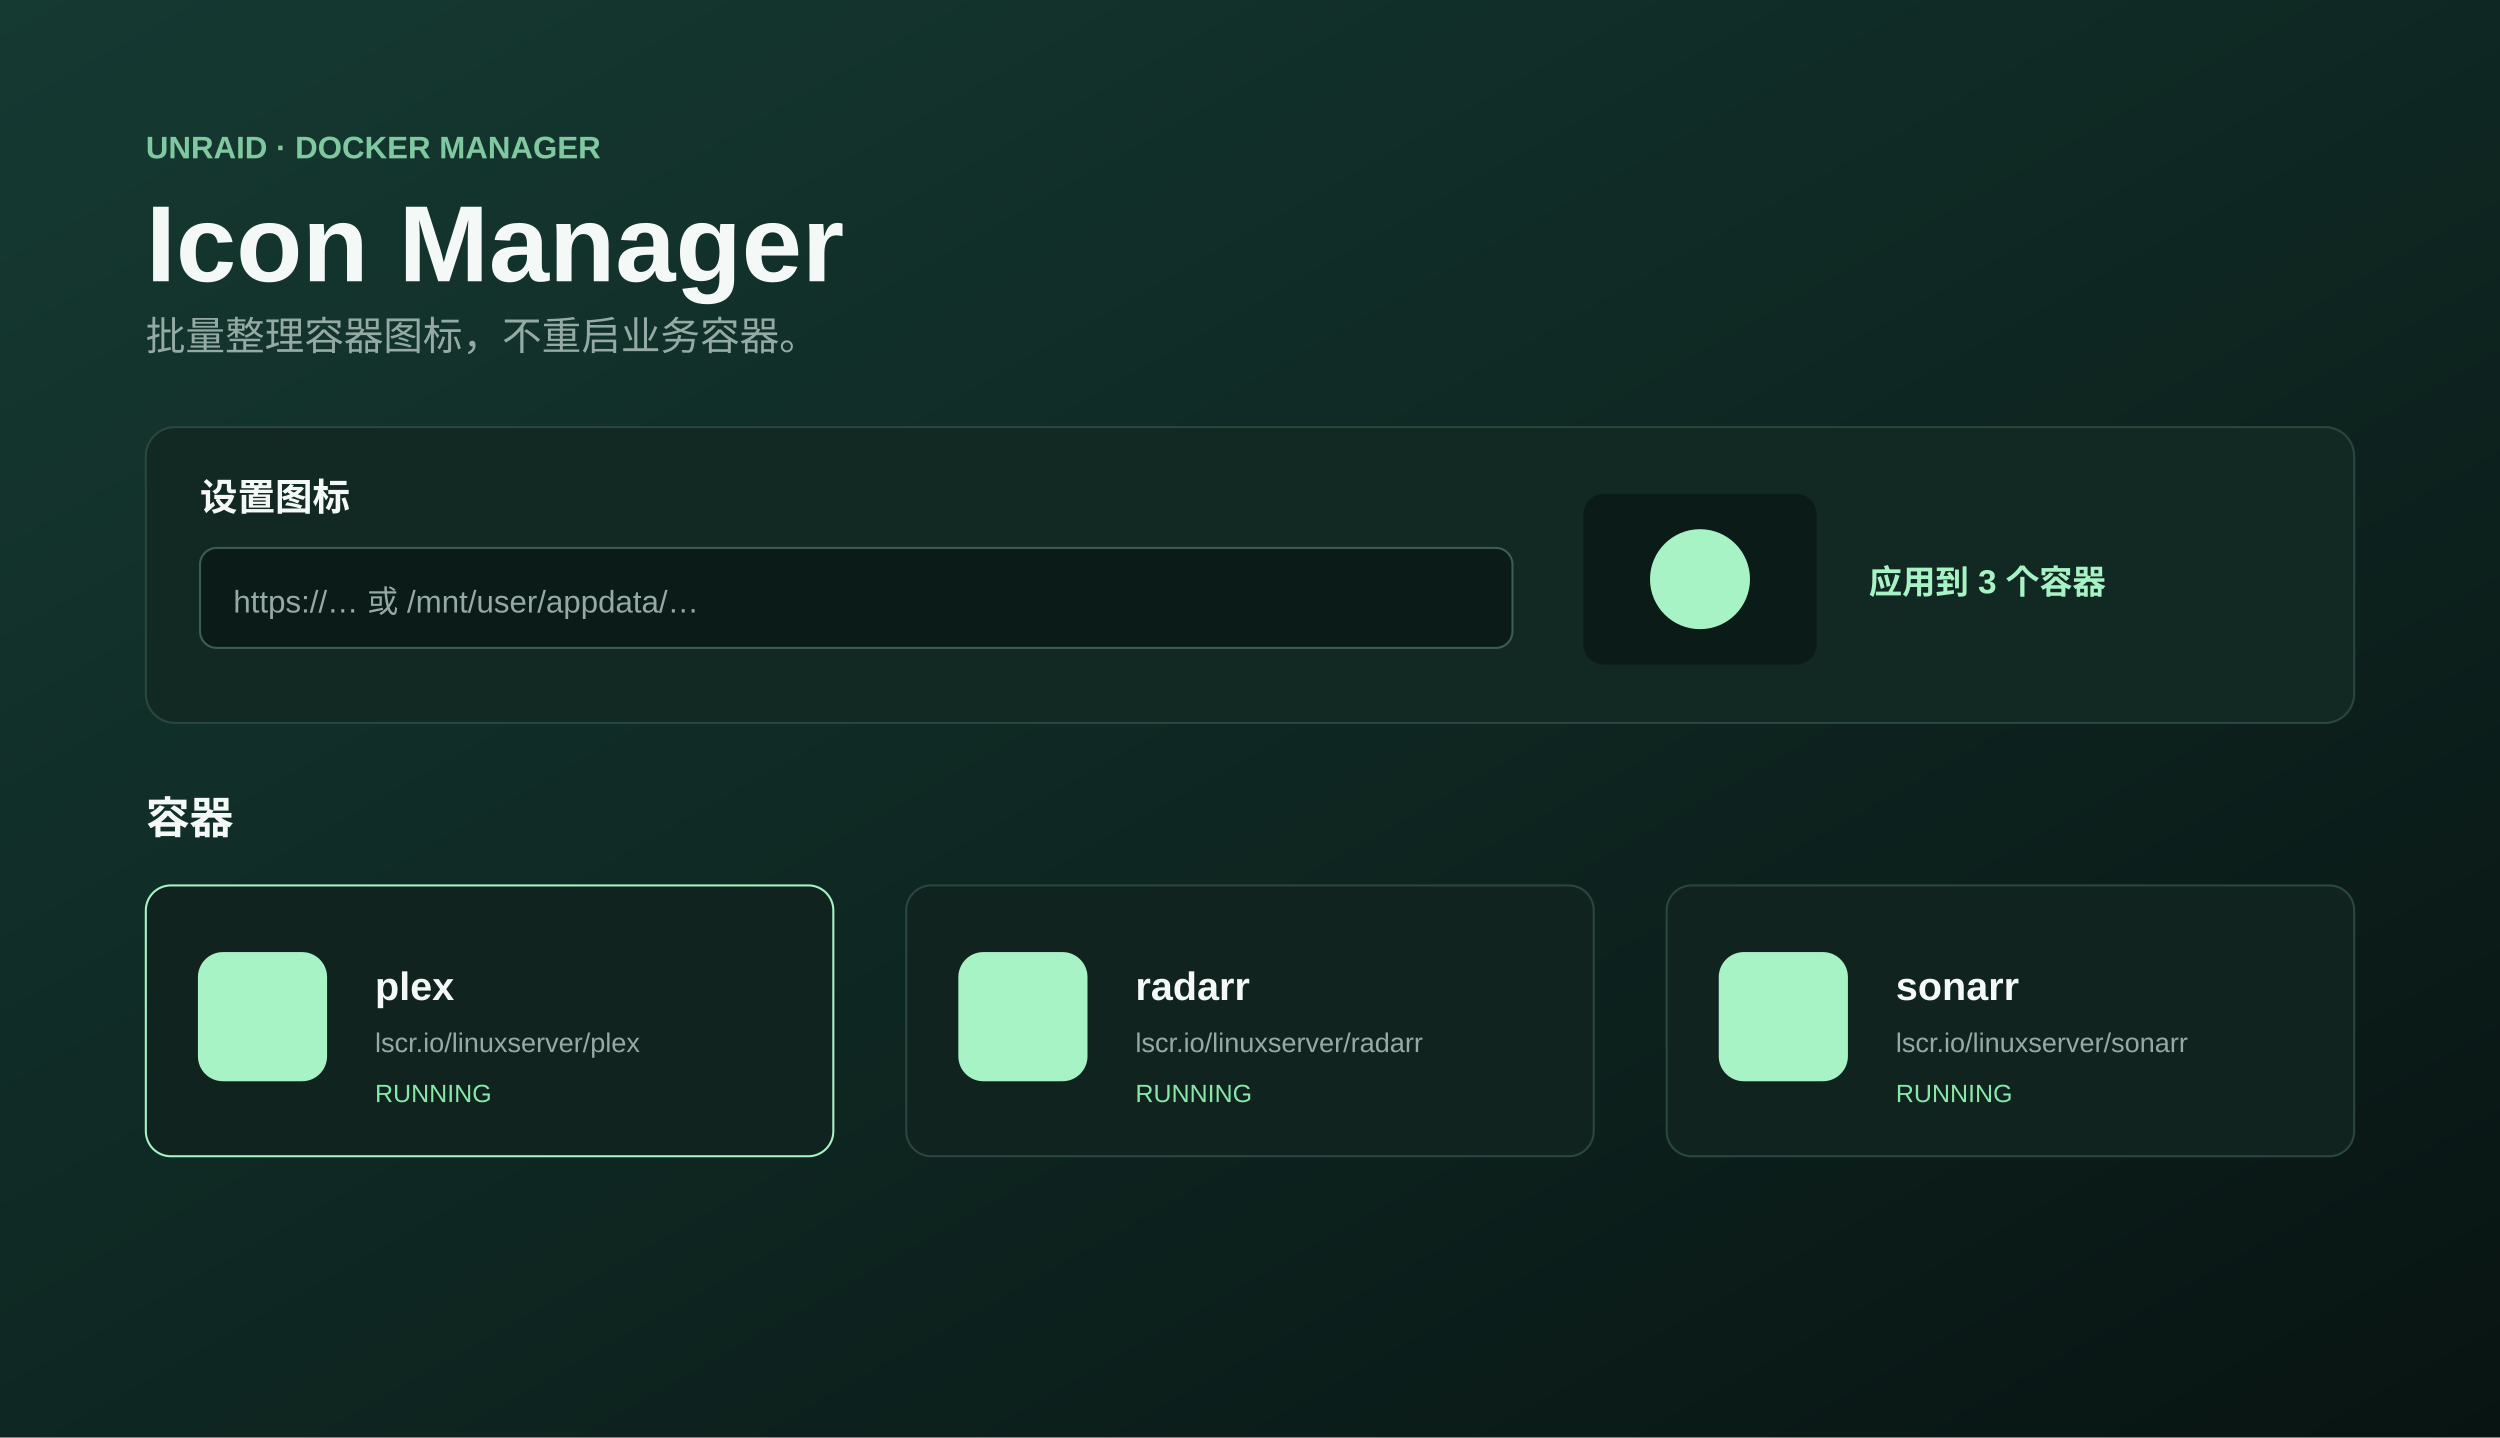
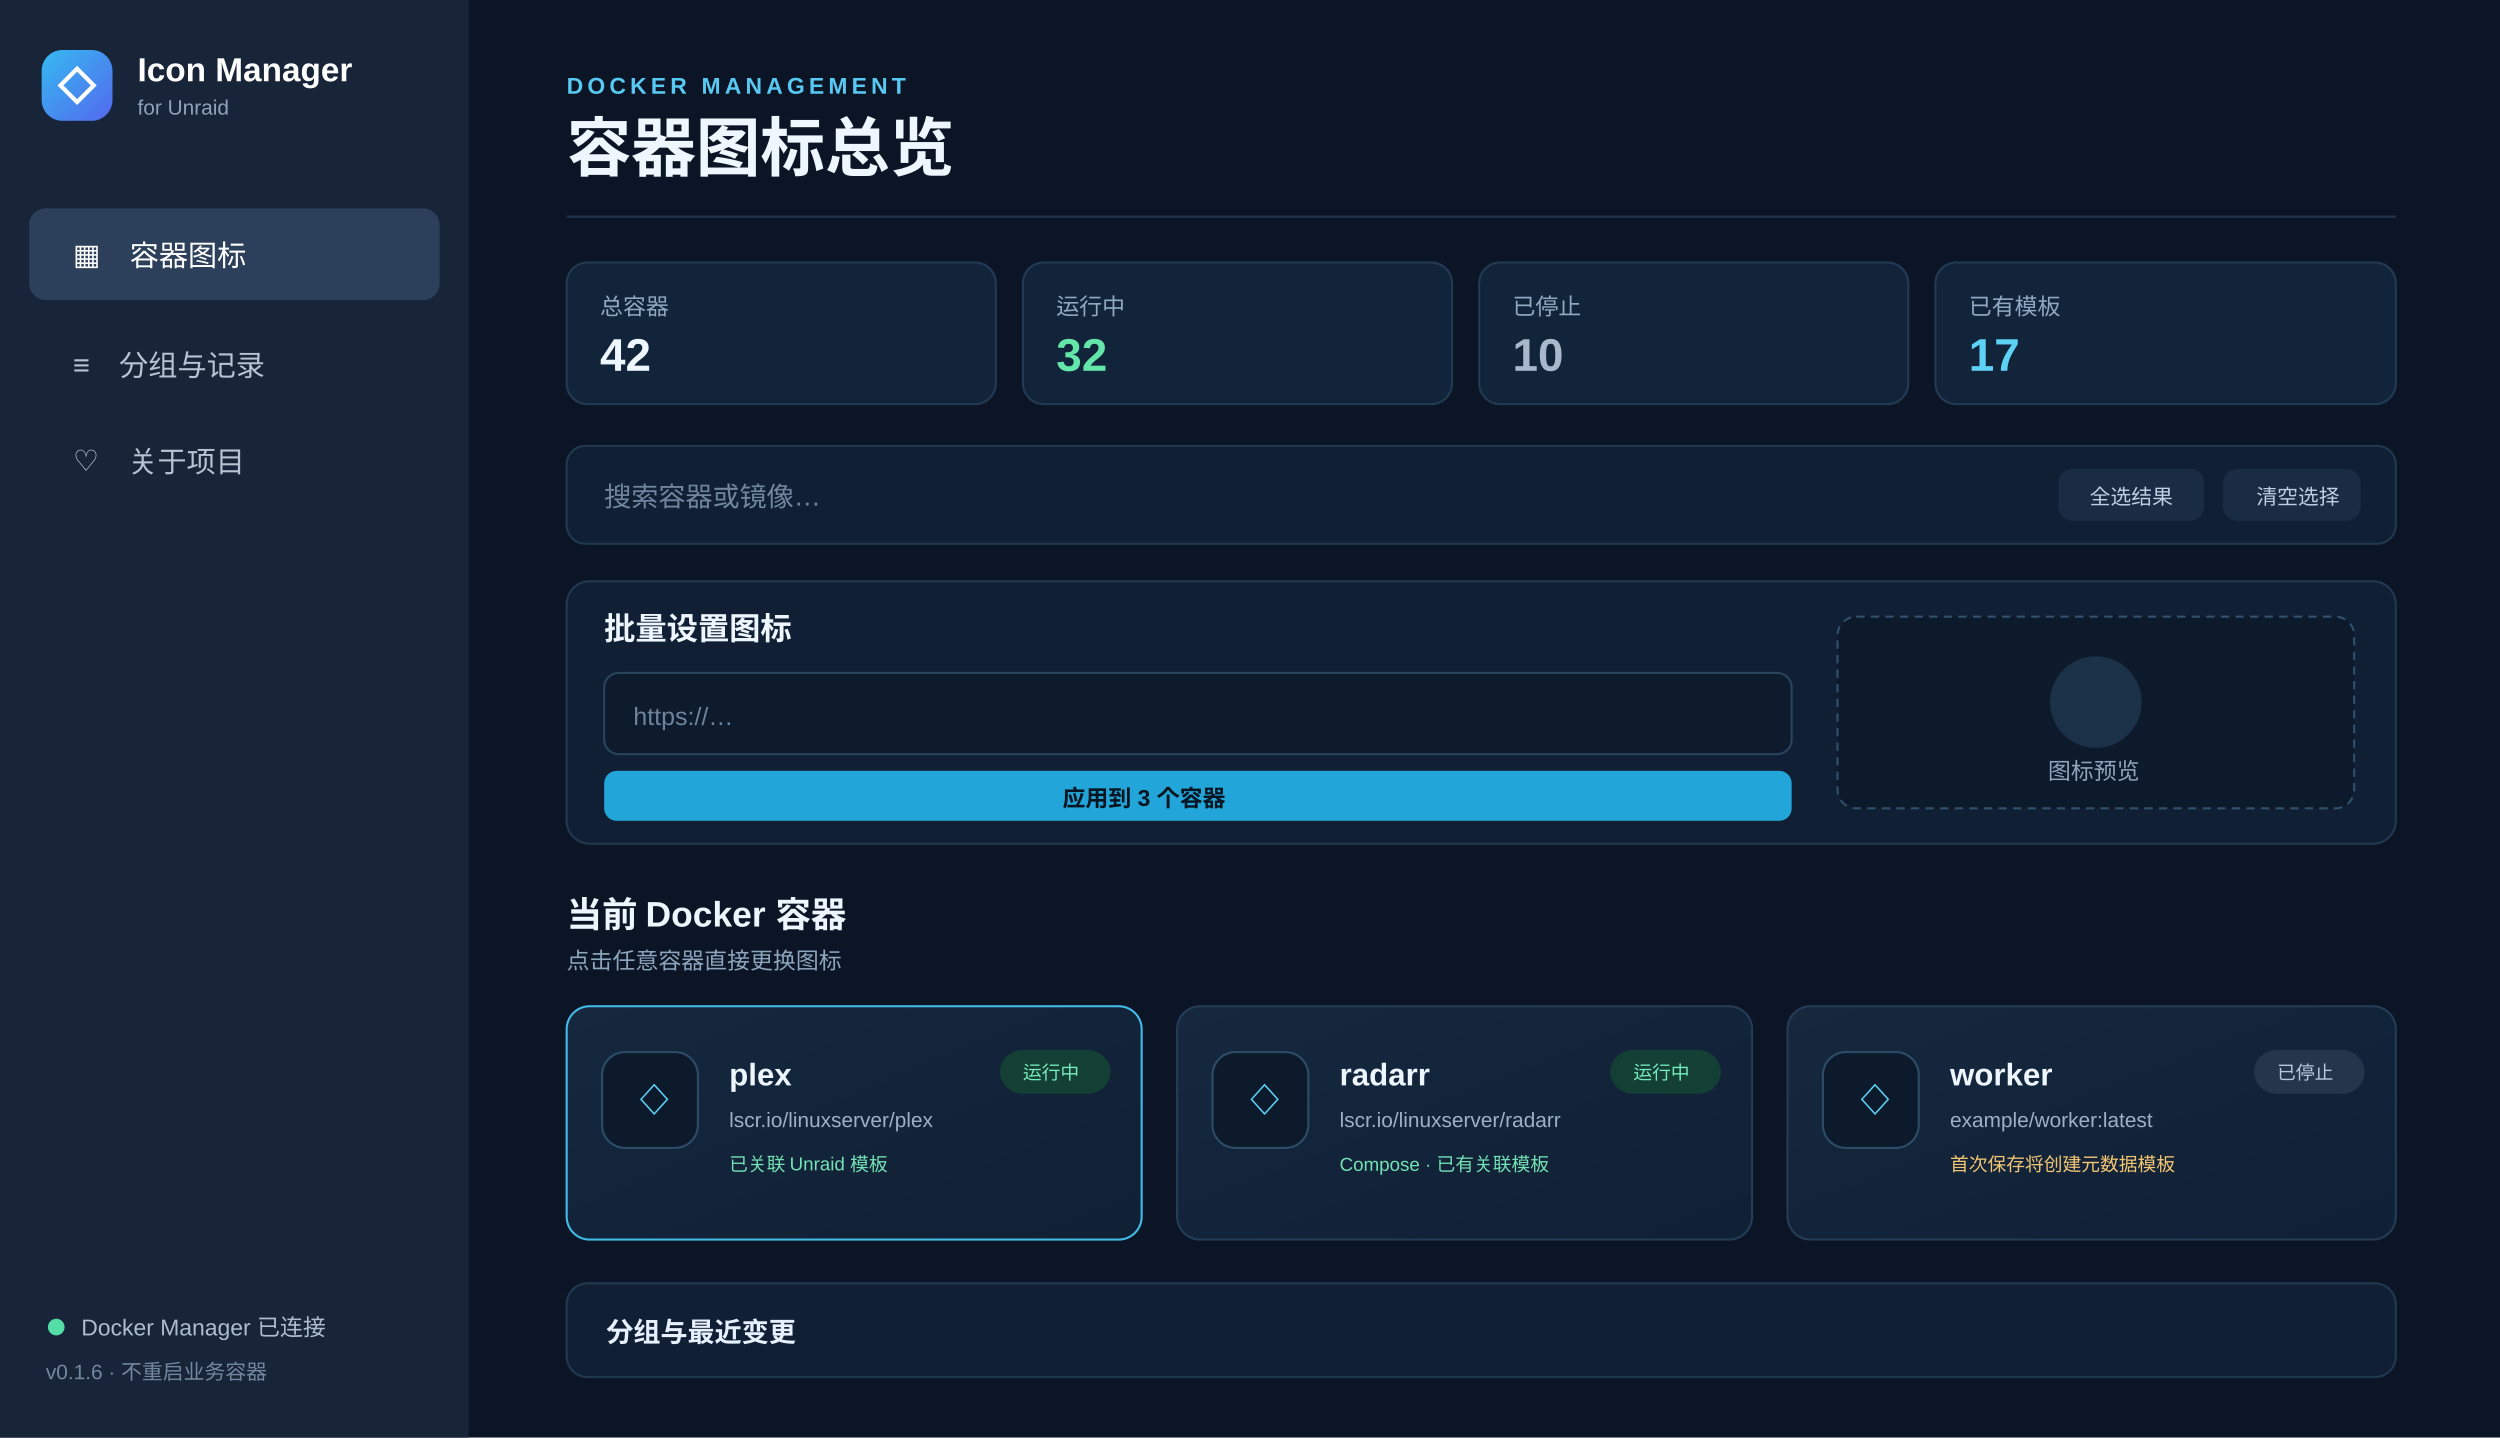
<svg xmlns="http://www.w3.org/2000/svg" width="1200" height="690" viewBox="0 0 1200 690" role="img" aria-labelledby="title desc">
  <defs>
-     <linearGradient id="g" x1="0" y1="0" x2="1" y2="1">
-       <stop stop-color="#153a32" />
-       <stop offset="1" stop-color="#081412" />
+     <linearGradient id="card" x1="0" y1="0" x2="1" y2="1">
+       <stop stop-color="#15283e" />
+       <stop offset="1" stop-color="#102035" />
+     </linearGradient>
+     <linearGradient id="logo" x1="0" y1="0" x2="1" y2="1">
+       <stop stop-color="#36baf0" />
+       <stop offset="1" stop-color="#5368ef" />
    </linearGradient>
  </defs>
-   <rect width="1200" height="690" fill="url(#g)" />
-   <text x="70" y="76" fill="#80c9a0" font-family="Arial" font-size="15" font-weight="bold">UNRAID · DOCKER MANAGER</text>
-   <text x="70" y="135" fill="#f4f8f7" font-family="Arial" font-size="52" font-weight="bold">Icon Manager</text>
-   <text x="70" y="168" fill="#95aaa4" font-family="Arial" font-size="19">批量整理容器图标，不重启业务容器。</text>
-   <rect x="70" y="205" width="1060" height="142" rx="14" fill="#122822" stroke="#29473f" />
-   <text x="96" y="245" fill="#f4f8f7" font-family="Arial" font-size="18" font-weight="bold">设置图标</text>
-   <rect x="96" y="263" width="630" height="48" rx="8" fill="#0b1b17" stroke="#3c5d53" />
-   <text x="112" y="294" fill="#95aaa4" font-family="Arial" font-size="15">https://… 或 /mnt/user/appdata/…</text>
-   <rect x="760" y="237" width="112" height="82" rx="10" fill="#0b1b17" />
-   <circle cx="816" cy="278" r="24" fill="#a7f3c5" />
-   <text x="897" y="285" fill="#a7f3c5" font-family="Arial" font-size="16" font-weight="bold">应用到 3 个容器</text>
-   <text x="70" y="400" fill="#f4f8f7" font-family="Arial" font-size="21" font-weight="bold">容器</text>
+   <rect width="1200" height="690" fill="#0b1525" />
+   <rect width="225" height="690" fill="#182438" />
+   <rect x="20" y="24" width="34" height="34" rx="10" fill="url(#logo)" />
+   <path d="M29 41l8-8 8 8-8 8z" fill="none" stroke="#fff" stroke-width="2" />
+   <text x="66" y="39" fill="#fff" font-family="Arial" font-size="16" font-weight="bold">Icon Manager</text>
+   <text x="66" y="55" fill="#8fa3bb" font-family="Arial" font-size="10">for Unraid</text>
+   <g font-family="Arial" font-size="14">
+     <rect x="14" y="100" width="197" height="44" rx="8" fill="#2d405b" />
+     <text x="35" y="127" fill="#fff">▦　容器图标</text>
+     <text x="35" y="180" fill="#b6c3d2">≡　分组与记录</text>
+     <text x="35" y="226" fill="#b6c3d2">♡　关于项目</text>
+   </g>
+   <circle cx="27" cy="637" r="4" fill="#55dda6" />
+   <text x="39" y="641" fill="#adbdce" font-family="Arial" font-size="11">Docker Manager 已连接</text>
+   <text x="22" y="662" fill="#7388a0" font-family="Arial" font-size="10">v0.1.6 · 不重启业务容器</text>
+   <text x="272" y="45" fill="#58c9f3" font-family="Arial" font-size="11" font-weight="bold" letter-spacing="2">DOCKER MANAGEMENT</text>
+   <text x="272" y="82" fill="#eef6ff" font-family="Arial" font-size="31" font-weight="bold">容器图标总览</text>
+   <line x1="272" y1="104" x2="1150" y2="104" stroke="#20354d" />
  <g font-family="Arial">
-     <g transform="translate(70 425)">
-       <rect width="330" height="130" rx="12" fill="#10231e" stroke="#a7f3c5" />
-       <rect x="25" y="32" width="62" height="62" rx="12" fill="#a7f3c5" />
-       <text x="110" y="55" fill="#f4f8f7" font-size="19" font-weight="bold">plex</text>
-       <text x="110" y="80" fill="#95aaa4" font-size="13">lscr.io/linuxserver/plex</text>
-       <text x="110" y="104" fill="#87e8a9" font-size="12">RUNNING</text>
+     <g transform="translate(272 126)">
+       <rect width="206" height="68" rx="10" fill="#12243a" stroke="#223a54" />
+       <text x="16" y="25" fill="#90a9c2" font-size="11">总容器</text>
+       <text x="16" y="52" fill="#eef6ff" font-size="22" font-weight="bold">42</text>
    </g>
-     <g transform="translate(435 425)">
-       <rect width="330" height="130" rx="12" fill="#10231e" stroke="#29473f" />
-       <rect x="25" y="32" width="62" height="62" rx="12" fill="#a7f3c5" />
-       <text x="110" y="55" fill="#f4f8f7" font-size="19" font-weight="bold">radarr</text>
-       <text x="110" y="80" fill="#95aaa4" font-size="13">lscr.io/linuxserver/radarr</text>
-       <text x="110" y="104" fill="#87e8a9" font-size="12">RUNNING</text>
+     <g transform="translate(491 126)">
+       <rect width="206" height="68" rx="10" fill="#12243a" stroke="#223a54" />
+       <text x="16" y="25" fill="#90a9c2" font-size="11">运行中</text>
+       <text x="16" y="52" fill="#64e6aa" font-size="22" font-weight="bold">32</text>
    </g>
-     <g transform="translate(800 425)">
-       <rect width="330" height="130" rx="12" fill="#10231e" stroke="#29473f" />
-       <rect x="25" y="32" width="62" height="62" rx="12" fill="#a7f3c5" />
-       <text x="110" y="55" fill="#f4f8f7" font-size="19" font-weight="bold">sonarr</text>
-       <text x="110" y="80" fill="#95aaa4" font-size="13">lscr.io/linuxserver/sonarr</text>
-       <text x="110" y="104" fill="#87e8a9" font-size="12">RUNNING</text>
+     <g transform="translate(710 126)">
+       <rect width="206" height="68" rx="10" fill="#12243a" stroke="#223a54" />
+       <text x="16" y="25" fill="#90a9c2" font-size="11">已停止</text>
+       <text x="16" y="52" fill="#a8b8ca" font-size="22" font-weight="bold">10</text>
+     </g>
+     <g transform="translate(929 126)">
+       <rect width="221" height="68" rx="10" fill="#12243a" stroke="#223a54" />
+       <text x="16" y="25" fill="#90a9c2" font-size="11">已有模板</text>
+       <text x="16" y="52" fill="#5ed2f5" font-size="22" font-weight="bold">17</text>
    </g>
  </g>
+   <rect x="272" y="214" width="878" height="47" rx="9" fill="#101f33" stroke="#203950" />
+   <text x="290" y="243" fill="#71869e" font-family="Arial" font-size="13">搜索容器或镜像…</text>
+   <rect x="988" y="225" width="70" height="25" rx="7" fill="#1a2c43" />
+   <text x="1003" y="242" fill="#bcd0e4" font-family="Arial" font-size="10">全选结果</text>
+   <rect x="1067" y="225" width="66" height="25" rx="7" fill="#1a2c43" />
+   <text x="1083" y="242" fill="#bcd0e4" font-family="Arial" font-size="10">清空选择</text>
+   <rect x="272" y="279" width="878" height="126" rx="11" fill="#101f33" stroke="#203950" />
+   <text x="290" y="307" fill="#edf5ff" font-family="Arial" font-size="15" font-weight="bold">批量设置图标</text>
+   <rect x="290" y="323" width="570" height="39" rx="7" fill="#0d1b2d" stroke="#29445e" />
+   <text x="304" y="348" fill="#6e849d" font-family="Arial" font-size="12">https://…</text>
+   <rect x="290" y="370" width="570" height="24" rx="6" fill="#22a6d9" />
+   <text x="510" y="387" fill="#061521" font-family="Arial" font-size="11" font-weight="bold">应用到 3 个容器</text>
+   <rect x="882" y="296" width="248" height="92" rx="9" fill="#0c1a2b" stroke="#31506b" stroke-dasharray="4 3" />
+   <circle cx="1006" cy="337" r="22" fill="#1b3148" />
+   <text x="983" y="374" fill="#90a5bb" font-family="Arial" font-size="11">图标预览</text>
+   <text x="272" y="445" fill="#edf5ff" font-family="Arial" font-size="17" font-weight="bold">当前 Docker 容器</text>
+   <text x="272" y="465" fill="#8da5bd" font-family="Arial" font-size="11">点击任意容器直接更换图标</text>
+   <g font-family="Arial">
+     <g transform="translate(272 483)">
+       <rect width="276" height="112" rx="11" fill="url(#card)" stroke="#42bce7" />
+       <rect x="17" y="22" width="46" height="46" rx="11" fill="#0c1a2b" stroke="#2d4d67" />
+       <text x="31" y="52" fill="#5ad1f4" font-size="22">◇</text>
+       <text x="78" y="38" fill="#edf5ff" font-size="15" font-weight="bold">plex</text>
+       <rect x="208" y="21" width="53" height="21" rx="11" fill="#133f35" />
+       <text x="219" y="35" fill="#77ebbc" font-size="9">运行中</text>
+       <text x="78" y="58" fill="#9cb1c5" font-size="10">lscr.io/linuxserver/plex</text>
+       <text x="78" y="79" fill="#73e2b4" font-size="9">已关联 Unraid 模板</text>
+     </g>
+     <g transform="translate(565 483)">
+       <rect width="276" height="112" rx="11" fill="url(#card)" stroke="#243c55" />
+       <rect x="17" y="22" width="46" height="46" rx="11" fill="#0c1a2b" stroke="#2d4d67" />
+       <text x="31" y="52" fill="#5ad1f4" font-size="22">◇</text>
+       <text x="78" y="38" fill="#edf5ff" font-size="15" font-weight="bold">radarr</text>
+       <rect x="208" y="21" width="53" height="21" rx="11" fill="#133f35" />
+       <text x="219" y="35" fill="#77ebbc" font-size="9">运行中</text>
+       <text x="78" y="58" fill="#9cb1c5" font-size="10">lscr.io/linuxserver/radarr</text>
+       <text x="78" y="79" fill="#73e2b4" font-size="9">Compose · 已有关联模板</text>
+     </g>
+     <g transform="translate(858 483)">
+       <rect width="292" height="112" rx="11" fill="url(#card)" stroke="#243c55" />
+       <rect x="17" y="22" width="46" height="46" rx="11" fill="#0c1a2b" stroke="#2d4d67" />
+       <text x="31" y="52" fill="#5ad1f4" font-size="22">◇</text>
+       <text x="78" y="38" fill="#edf5ff" font-size="15" font-weight="bold">worker</text>
+       <rect x="224" y="21" width="53" height="21" rx="11" fill="#25364a" />
+       <text x="235" y="35" fill="#b7c9db" font-size="9">已停止</text>
+       <text x="78" y="58" fill="#9cb1c5" font-size="10">example/worker:latest</text>
+       <text x="78" y="79" fill="#f3c572" font-size="9">首次保存将创建元数据模板</text>
+     </g>
+   </g>
+   <rect x="272" y="616" width="878" height="45" rx="10" fill="#101f33" stroke="#203950" />
+   <text x="291" y="644" fill="#e7f0ff" font-family="Arial" font-size="13" font-weight="bold">分组与最近变更</text>
</svg>
